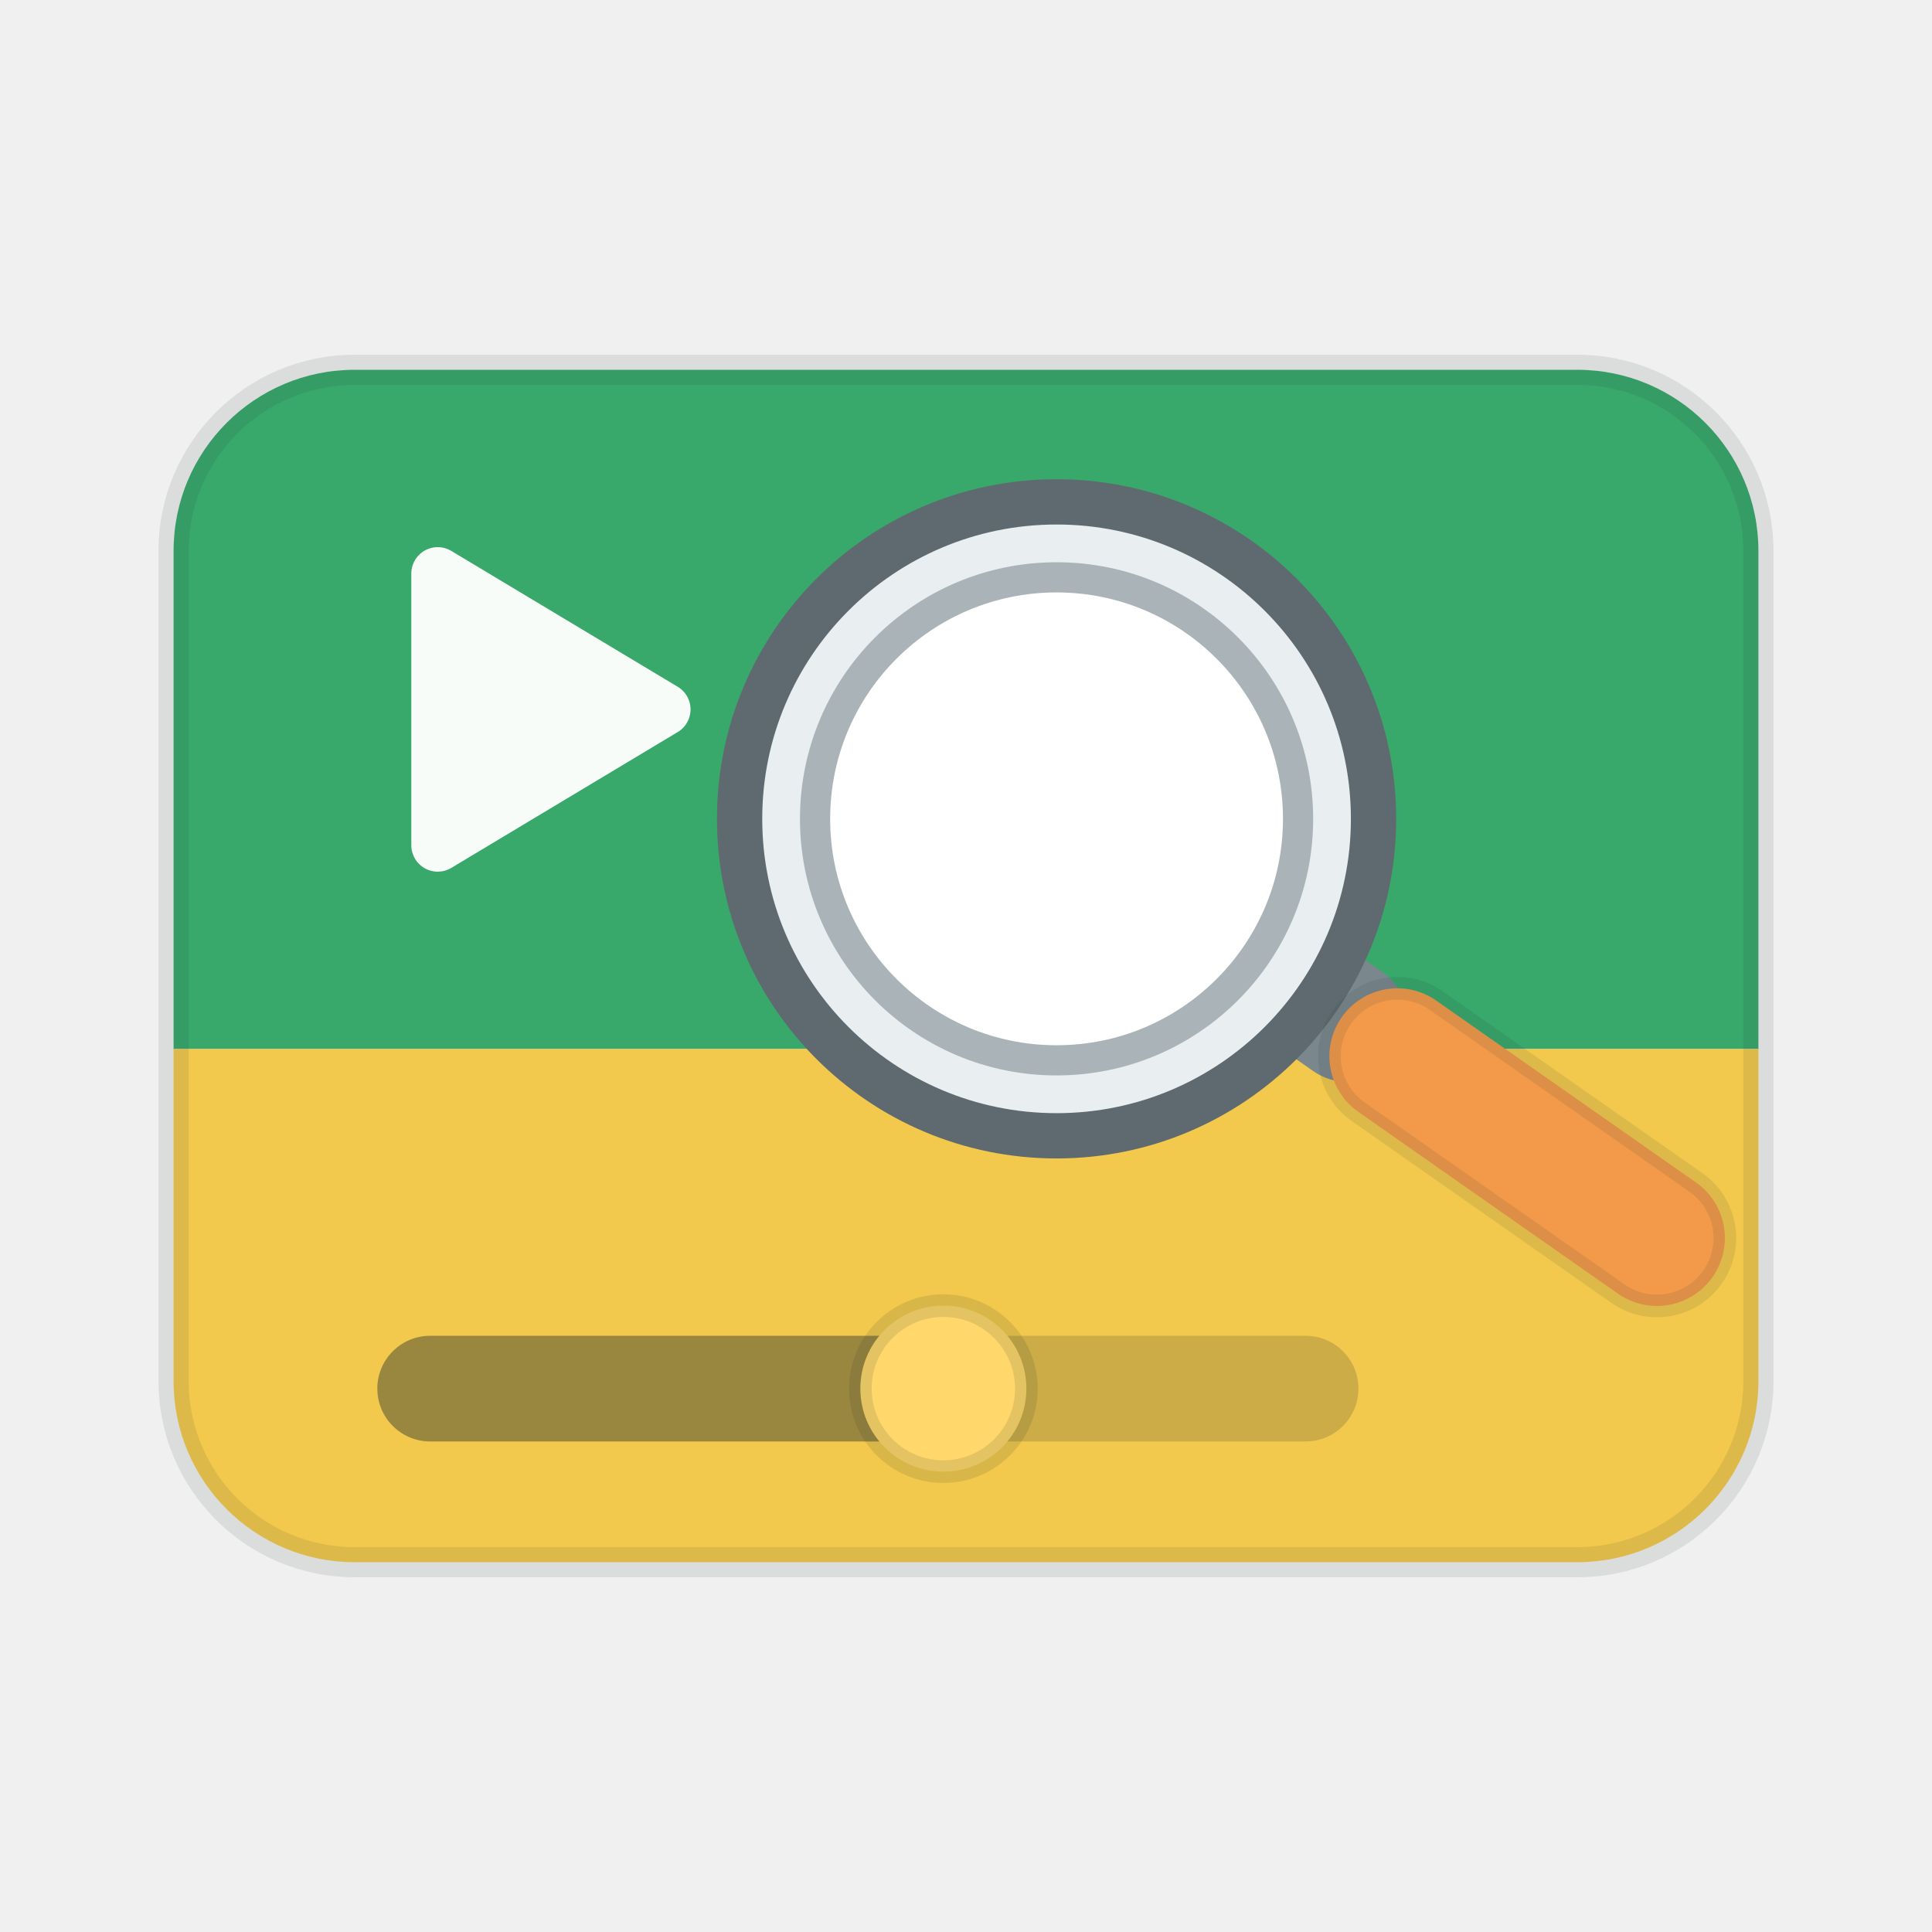
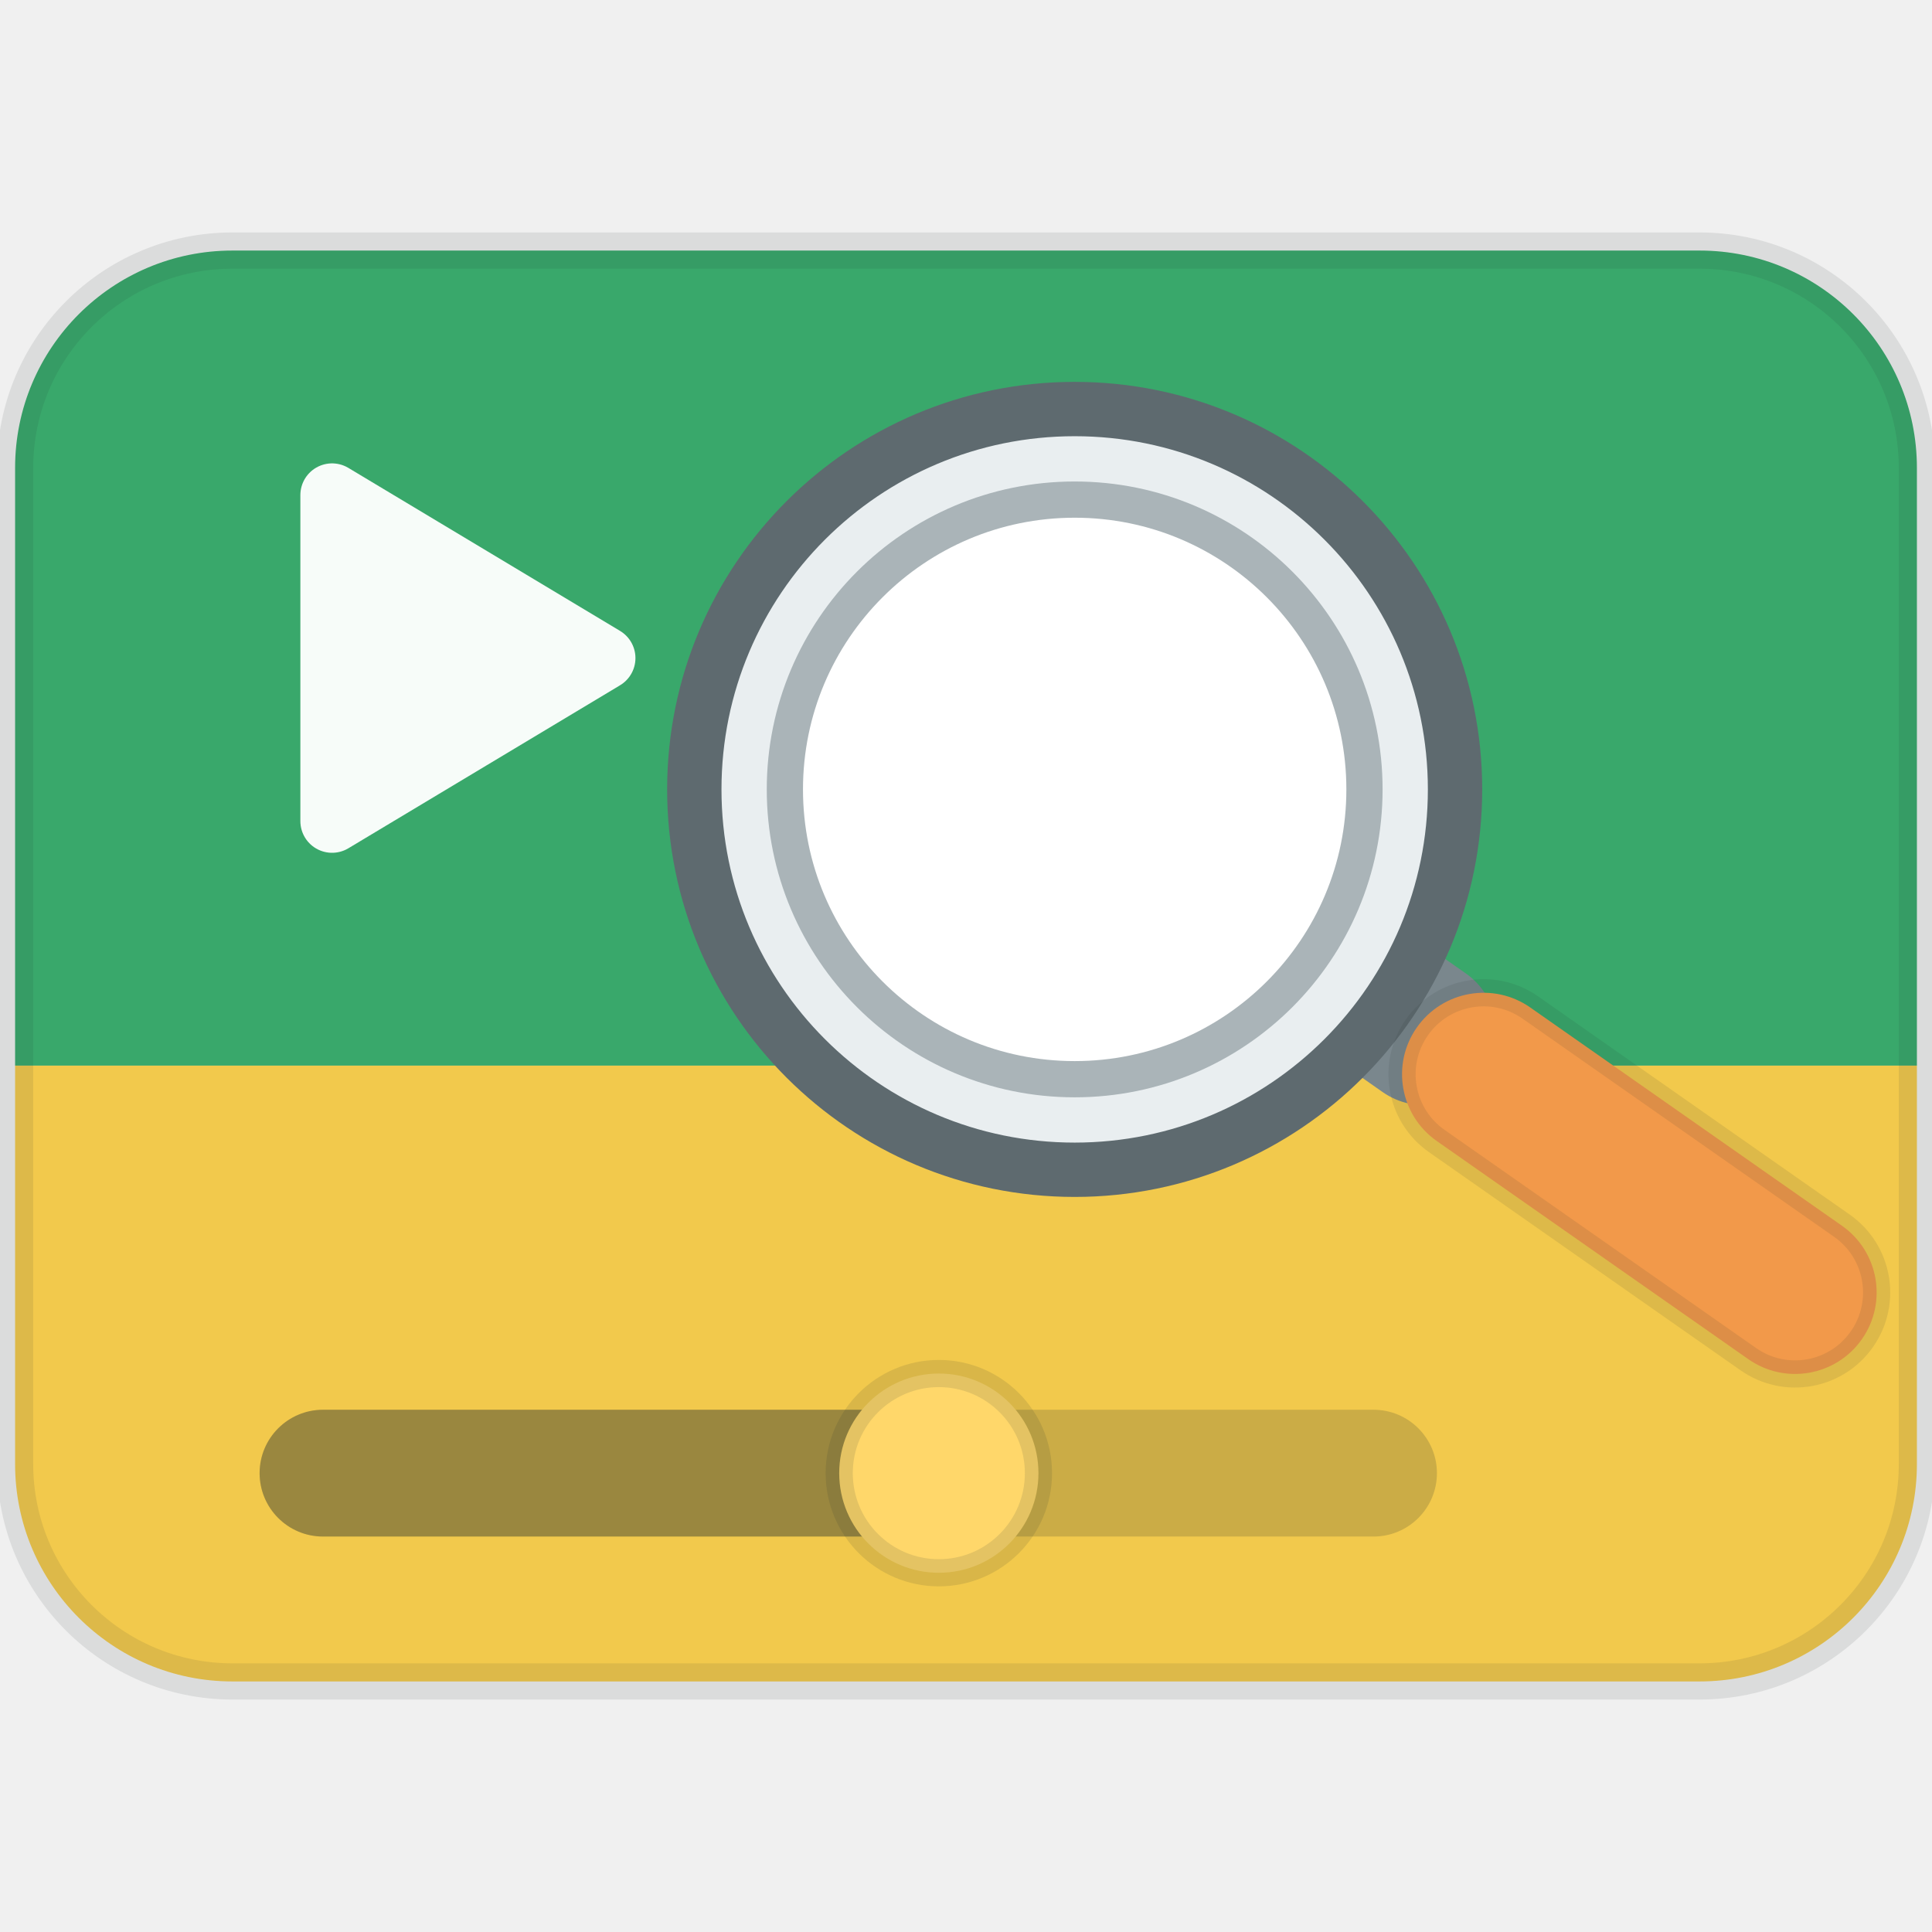
<svg xmlns="http://www.w3.org/2000/svg" width="1024" height="1024" viewBox="0 0 1024 1024">
  <defs>
    <clipPath id="clipCard">
      <rect x="92" y="196" width="840" height="632" rx="96" ry="96" />
    </clipPath>
  </defs>
-   <g clip-path="url(#clipCard)">
-     <rect x="92" y="196" width="840" height="360" fill="#39A86B" />
-     <rect x="92" y="556" width="840" height="272" fill="#F2C94C" />
-   </g>
-   <rect x="92" y="196" width="840" height="632" rx="96" ry="96" fill="none" stroke="#1F2A2E" stroke-opacity="0.10" stroke-width="16" />
-   <polygon points="232,304 232,448 352,376" fill="#FFFFFF" stroke="#FFFFFF" stroke-width="28" stroke-linejoin="round" opacity="0.96" />
-   <rect x="200" y="708" width="520" height="56" rx="28" fill="#1F2A2E" fill-opacity="0.18" />
-   <rect x="200" y="708" width="300" height="56" rx="28" fill="#1F2A2E" fill-opacity="0.28" />
-   <circle cx="500" cy="736" r="44" fill="#FFD76A" />
-   <circle cx="500" cy="736" r="44" fill="none" stroke="#1F2A2E" stroke-opacity="0.12" stroke-width="12" />
-   <g transform="rotate(35 698 530)">
-     <rect x="646" y="498" width="104" height="64" rx="32" fill="#7A878D" />
-   </g>
-   <circle cx="560" cy="434" r="168" fill="#E9EEF0" />
-   <circle cx="560" cy="434" r="128" fill="#FFFFFF" />
-   <circle cx="560" cy="434" r="168" fill="none" stroke="#5E6A6F" stroke-width="24" />
-   <circle cx="560" cy="434" r="128" fill="none" stroke="#AAB4B8" stroke-width="16" />
-   <g transform="rotate(35 698 530)">
-     <rect x="714" y="494" width="240" height="72" rx="36" fill="#F2994A" />
-     <rect x="714" y="494" width="240" height="72" rx="36" fill="none" stroke="#1F2A2E" stroke-opacity="0.10" stroke-width="12" />
+   <g transform="translate(512 512) scale(1.2) translate(-512 -512)">
+     <g clip-path="url(#clipCard)">
+       <rect x="92" y="196" width="840" height="360" fill="#39A86B" />
+       <rect x="92" y="556" width="840" height="272" fill="#F2C94C" />
+     </g>
+     <rect x="92" y="196" width="840" height="632" rx="96" ry="96" fill="none" stroke="#1F2A2E" stroke-opacity="0.10" stroke-width="16" />
+     <polygon points="232,304 232,448 352,376" fill="#FFFFFF" stroke="#FFFFFF" stroke-width="28" stroke-linejoin="round" opacity="0.96" />
+     <rect x="200" y="708" width="520" height="56" rx="28" fill="#1F2A2E" fill-opacity="0.18" />
+     <rect x="200" y="708" width="300" height="56" rx="28" fill="#1F2A2E" fill-opacity="0.28" />
+     <circle cx="500" cy="736" r="44" fill="#FFD76A" />
+     <circle cx="500" cy="736" r="44" fill="none" stroke="#1F2A2E" stroke-opacity="0.12" stroke-width="12" />
+     <g transform="rotate(35 698 530)">
+       <rect x="646" y="498" width="104" height="64" rx="32" fill="#7A878D" />
+     </g>
+     <circle cx="560" cy="434" r="168" fill="#E9EEF0" />
+     <circle cx="560" cy="434" r="128" fill="#FFFFFF" />
+     <circle cx="560" cy="434" r="168" fill="none" stroke="#5E6A6F" stroke-width="24" />
+     <circle cx="560" cy="434" r="128" fill="none" stroke="#AAB4B8" stroke-width="16" />
+     <g transform="rotate(35 698 530)">
+       <rect x="714" y="494" width="240" height="72" rx="36" fill="#F2994A" />
+       <rect x="714" y="494" width="240" height="72" rx="36" fill="none" stroke="#1F2A2E" stroke-opacity="0.10" stroke-width="12" />
+     </g>
  </g>
</svg>
